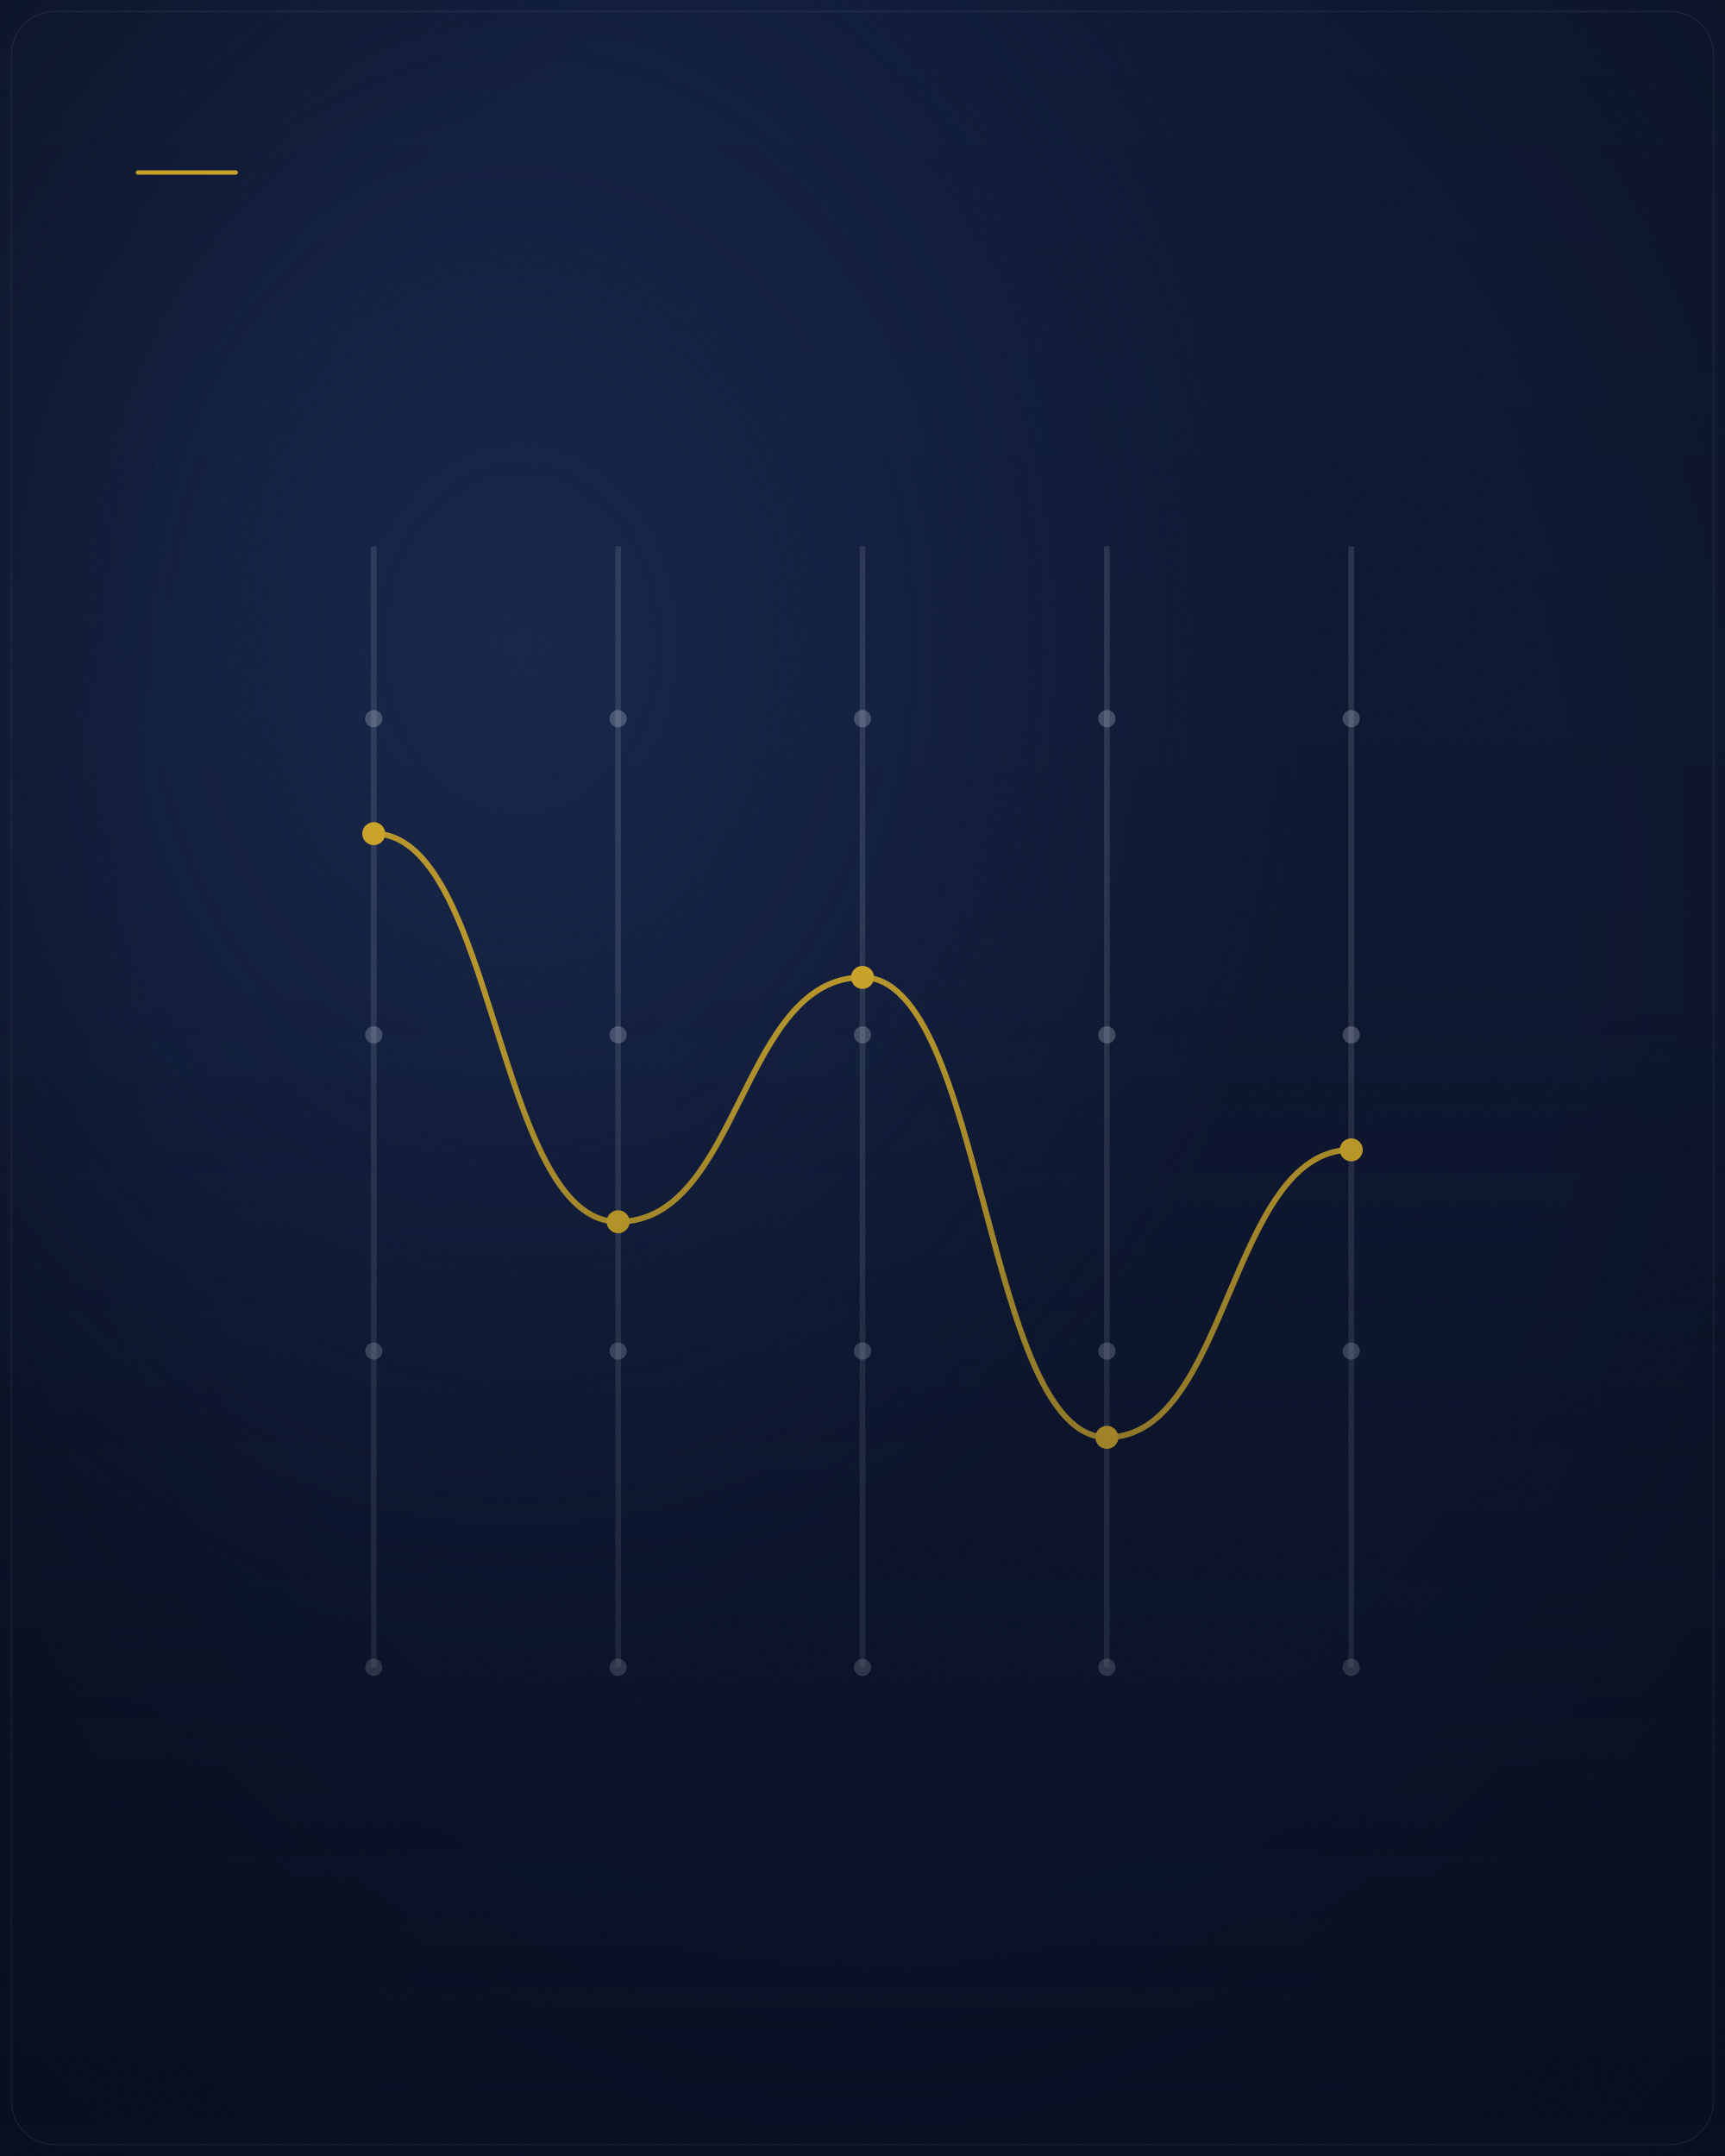
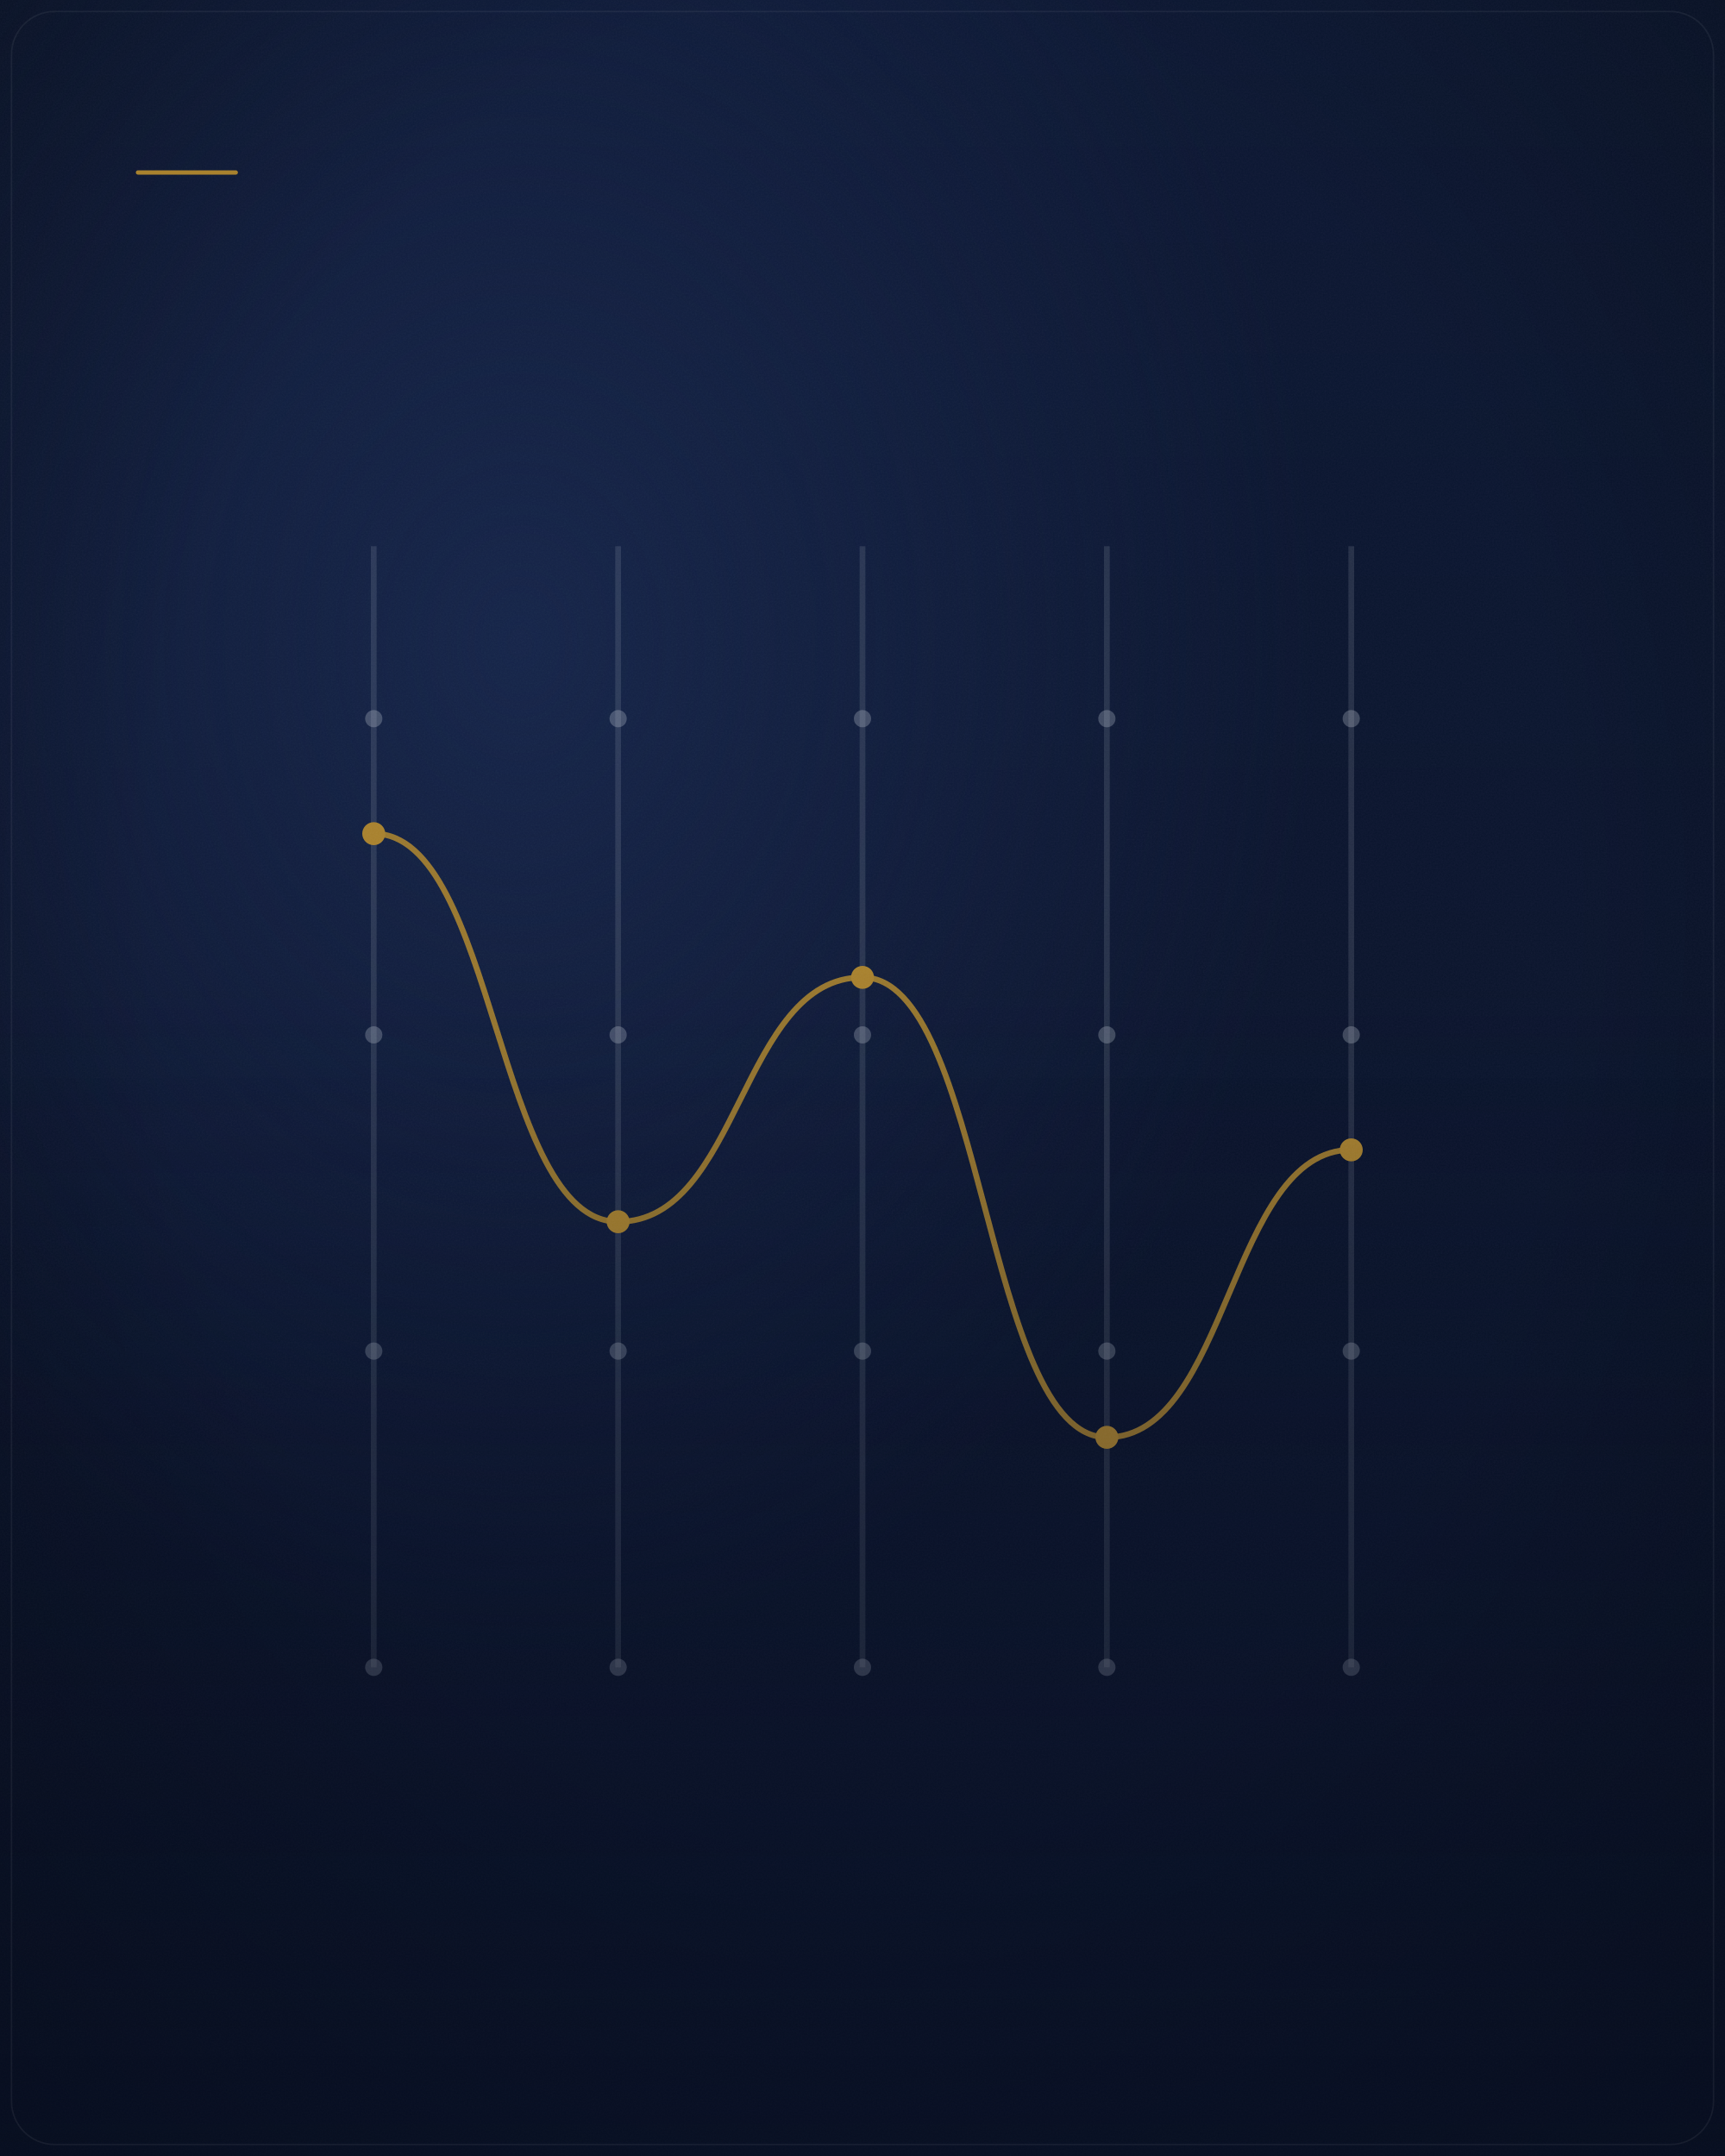
<svg xmlns="http://www.w3.org/2000/svg" viewBox="0 0 1200 1500" width="1200" height="1500" role="img">
  <defs>
    <linearGradient id="field" x1="0" y1="0" x2="0" y2="1">
      <stop offset="0" stop-color="#0B1733" />
      <stop offset="1" stop-color="#081026" />
    </linearGradient>
    <radialGradient id="bloom" cx="0.3" cy="0.3" r="0.85">
      <stop offset="0" stop-color="#16264c" stop-opacity="0.9" />
      <stop offset="0.55" stop-color="#16264c" stop-opacity="0" />
    </radialGradient>
    <radialGradient id="vignette" cx="0.5" cy="0.42" r="0.75">
      <stop offset="0.55" stop-color="#000000" stop-opacity="0" />
      <stop offset="1" stop-color="#000000" stop-opacity="0.38" />
    </radialGradient>
    <linearGradient id="scrim" x1="0" y1="0" x2="0" y2="1">
      <stop offset="0.45" stop-color="#081026" stop-opacity="0" />
      <stop offset="1" stop-color="#081026" stop-opacity="0.55" />
    </linearGradient>
    <filter id="grain">
      <feTurbulence type="fractalNoise" baseFrequency="0.9" numOctaves="2" stitchTiles="stitch" />
      <feColorMatrix type="saturate" values="0" />
    </filter>
    <filter id="soft" x="-20%" y="-20%" width="140%" height="140%">
      <feGaussianBlur stdDeviation="9" />
    </filter>
  </defs>
  <rect width="1200" height="1500" fill="url(#field)" />
  <rect width="1200" height="1500" fill="url(#bloom)" />
  <g fill="none">
    <line x1="260" y1="380" x2="260" y2="1160" stroke="#C9CFDB" stroke-opacity="0.14" stroke-width="4" />
    <circle cx="260" cy="500" r="6" fill="#C9CFDB" fill-opacity="0.28" />
    <circle cx="260" cy="720" r="6" fill="#C9CFDB" fill-opacity="0.28" />
    <circle cx="260" cy="940" r="6" fill="#C9CFDB" fill-opacity="0.28" />
    <circle cx="260" cy="1160" r="6" fill="#C9CFDB" fill-opacity="0.28" />
    <line x1="430" y1="380" x2="430" y2="1160" stroke="#C9CFDB" stroke-opacity="0.14" stroke-width="4" />
    <circle cx="430" cy="500" r="6" fill="#C9CFDB" fill-opacity="0.28" />
    <circle cx="430" cy="720" r="6" fill="#C9CFDB" fill-opacity="0.28" />
    <circle cx="430" cy="940" r="6" fill="#C9CFDB" fill-opacity="0.28" />
    <circle cx="430" cy="1160" r="6" fill="#C9CFDB" fill-opacity="0.28" />
    <line x1="600" y1="380" x2="600" y2="1160" stroke="#C9CFDB" stroke-opacity="0.14" stroke-width="4" />
    <circle cx="600" cy="500" r="6" fill="#C9CFDB" fill-opacity="0.28" />
    <circle cx="600" cy="720" r="6" fill="#C9CFDB" fill-opacity="0.28" />
    <circle cx="600" cy="940" r="6" fill="#C9CFDB" fill-opacity="0.28" />
    <circle cx="600" cy="1160" r="6" fill="#C9CFDB" fill-opacity="0.28" />
    <line x1="770" y1="380" x2="770" y2="1160" stroke="#C9CFDB" stroke-opacity="0.14" stroke-width="4" />
    <circle cx="770" cy="500" r="6" fill="#C9CFDB" fill-opacity="0.28" />
    <circle cx="770" cy="720" r="6" fill="#C9CFDB" fill-opacity="0.28" />
    <circle cx="770" cy="940" r="6" fill="#C9CFDB" fill-opacity="0.28" />
    <circle cx="770" cy="1160" r="6" fill="#C9CFDB" fill-opacity="0.28" />
    <line x1="940" y1="380" x2="940" y2="1160" stroke="#C9CFDB" stroke-opacity="0.14" stroke-width="4" />
    <circle cx="940" cy="500" r="6" fill="#C9CFDB" fill-opacity="0.28" />
    <circle cx="940" cy="720" r="6" fill="#C9CFDB" fill-opacity="0.28" />
    <circle cx="940" cy="940" r="6" fill="#C9CFDB" fill-opacity="0.28" />
    <circle cx="940" cy="1160" r="6" fill="#C9CFDB" fill-opacity="0.28" />
-     <path d="M 260 580 C 345.0 580 345.0 850 430 850 C 515.0 850 515.0 680 600 680 C 685.0 680 685.0 1000 770 1000 C 855.0 1000 855.0 800 940 800" stroke="#C9A227" stroke-width="4" stroke-opacity="0.9" />
-     <circle cx="260" cy="580" r="8" fill="#C9A227" />
-     <circle cx="430" cy="850" r="8" fill="#C9A227" />
-     <circle cx="600" cy="680" r="8" fill="#C9A227" />
-     <circle cx="770" cy="1000" r="8" fill="#C9A227" />
-     <circle cx="940" cy="800" r="8" fill="#C9A227" />
+     <path d="M 260 580 C 345.0 580 345.0 850 430 850 C 515.0 850 515.0 680 600 680 C 685.0 680 685.0 1000 770 1000 C 855.0 1000 855.0 800 940 800" stroke="#A9822E" stroke-width="4" stroke-opacity="0.9" />
+     <circle cx="260" cy="580" r="8" fill="#A9822E" />
+     <circle cx="430" cy="850" r="8" fill="#A9822E" />
+     <circle cx="600" cy="680" r="8" fill="#A9822E" />
+     <circle cx="770" cy="1000" r="8" fill="#A9822E" />
+     <circle cx="940" cy="800" r="8" fill="#A9822E" />
  </g>
  <rect width="1200" height="1500" fill="url(#vignette)" />
  <rect width="1200" height="1500" filter="url(#grain)" opacity="0.05" />
  <rect width="1200" height="1500" fill="url(#scrim)" />
  <rect x="8" y="8" width="1184" height="1484" rx="30" fill="none" stroke="#FFFFFF" stroke-opacity="0.06" />
-   <line x1="96" y1="120" x2="164" y2="120" stroke="#C9A227" stroke-width="3" stroke-linecap="round" />
+   <line x1="96" y1="120" x2="164" y2="120" stroke="#A9822E" stroke-width="3" stroke-linecap="round" />
</svg>
